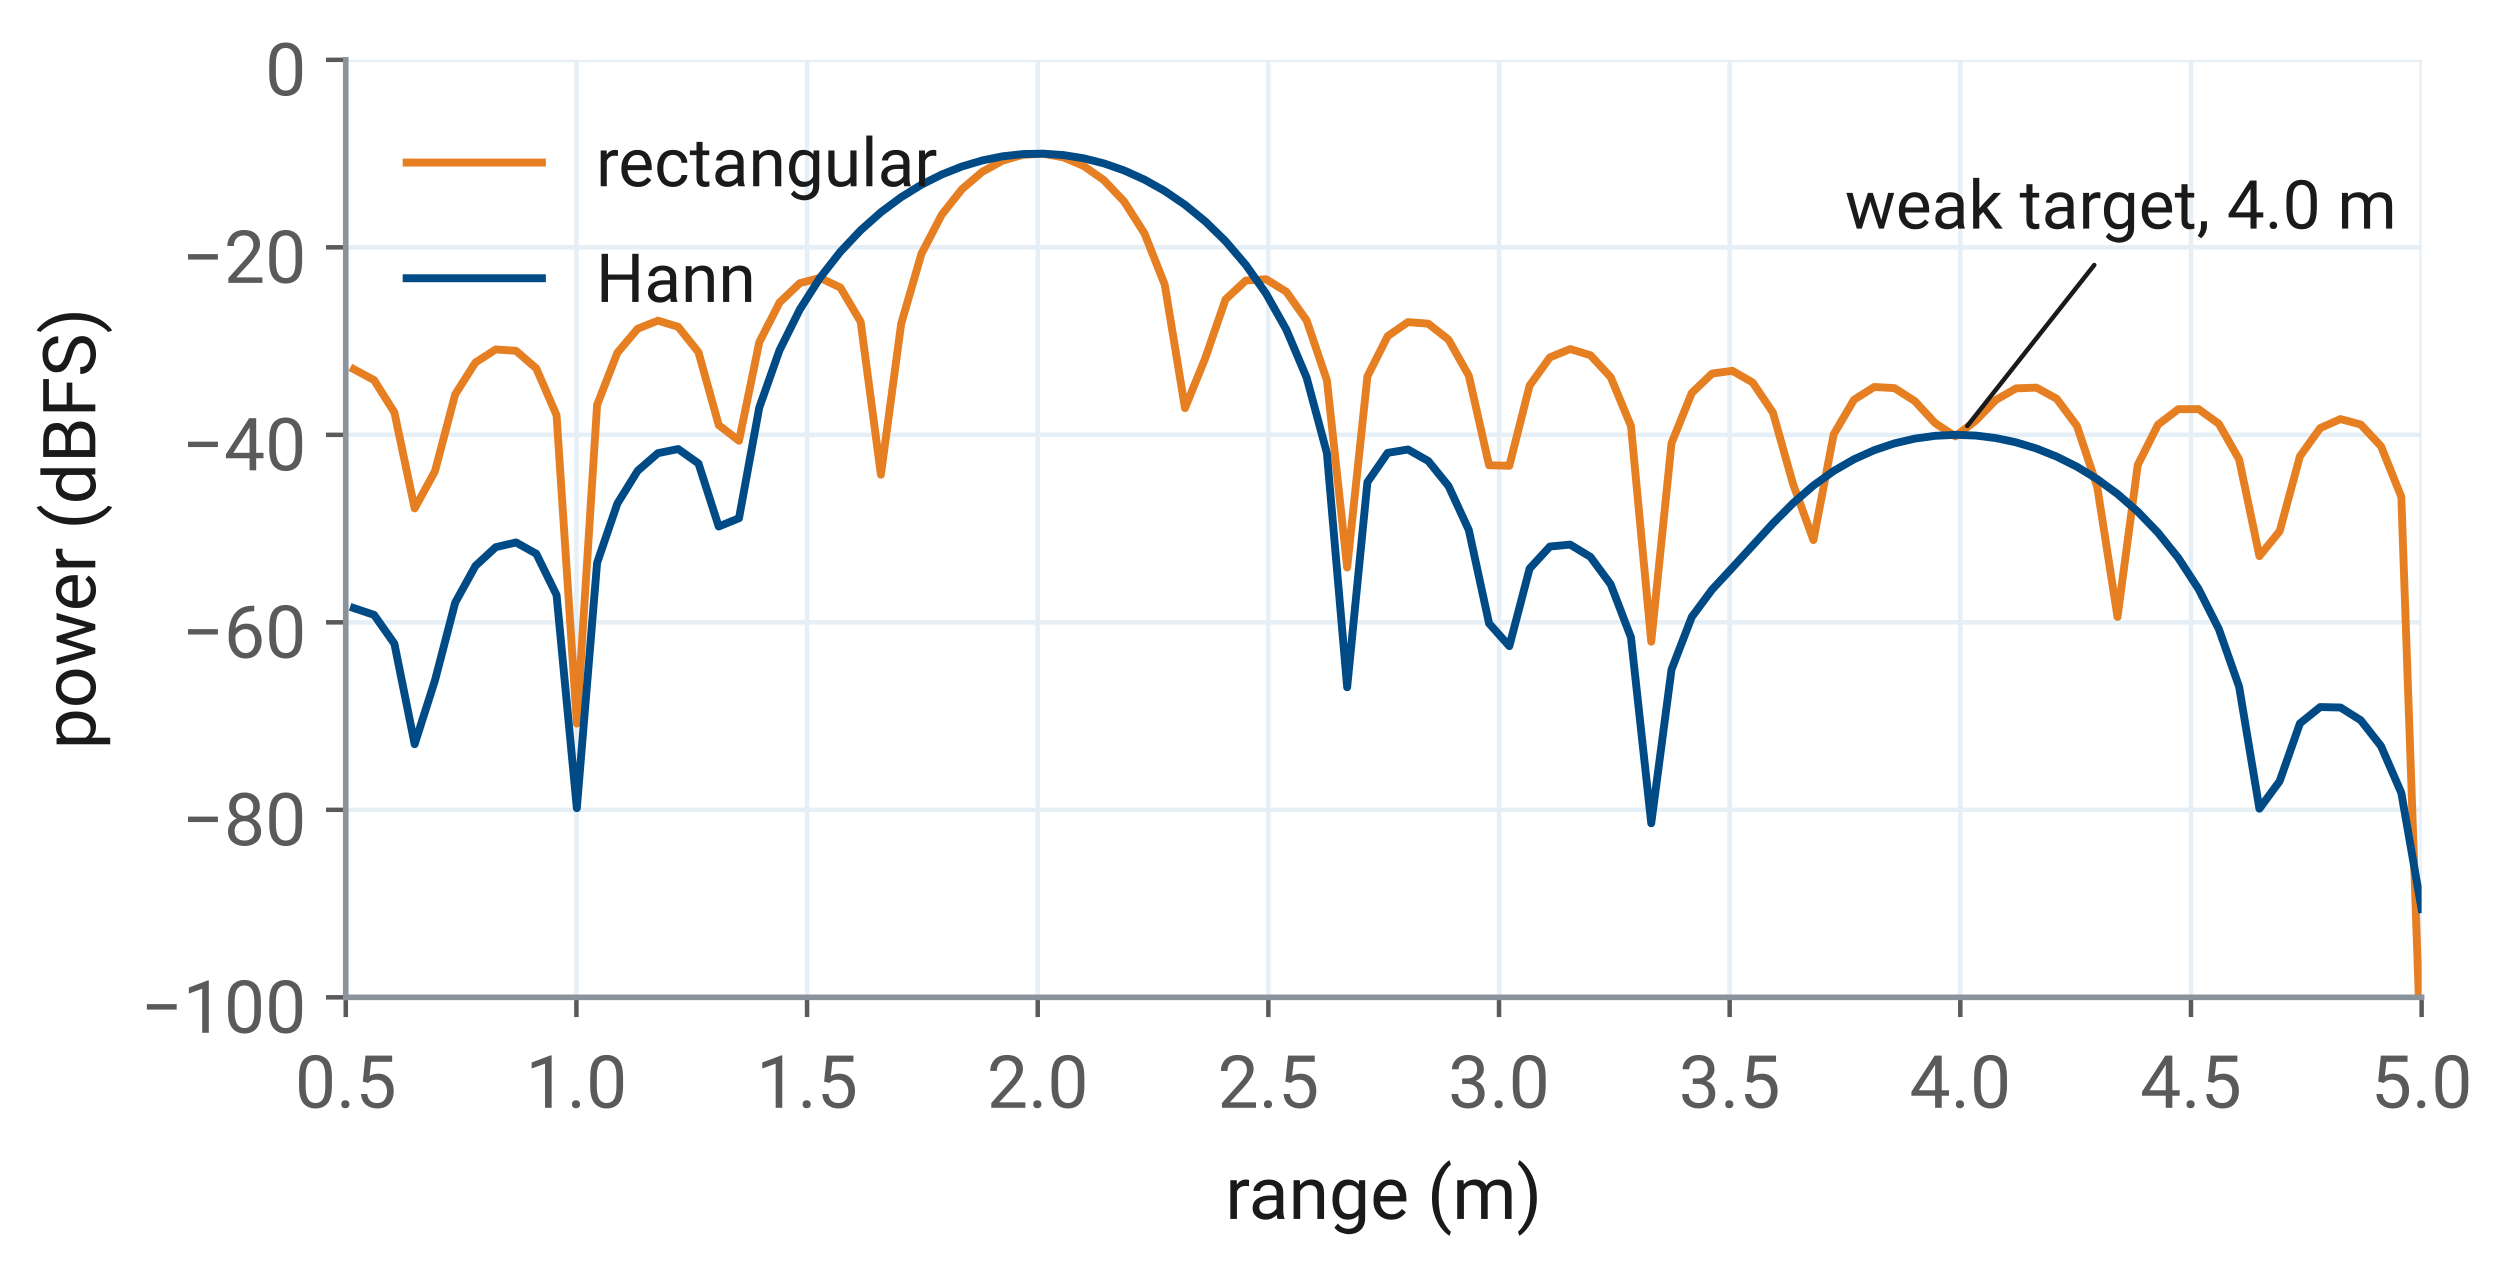
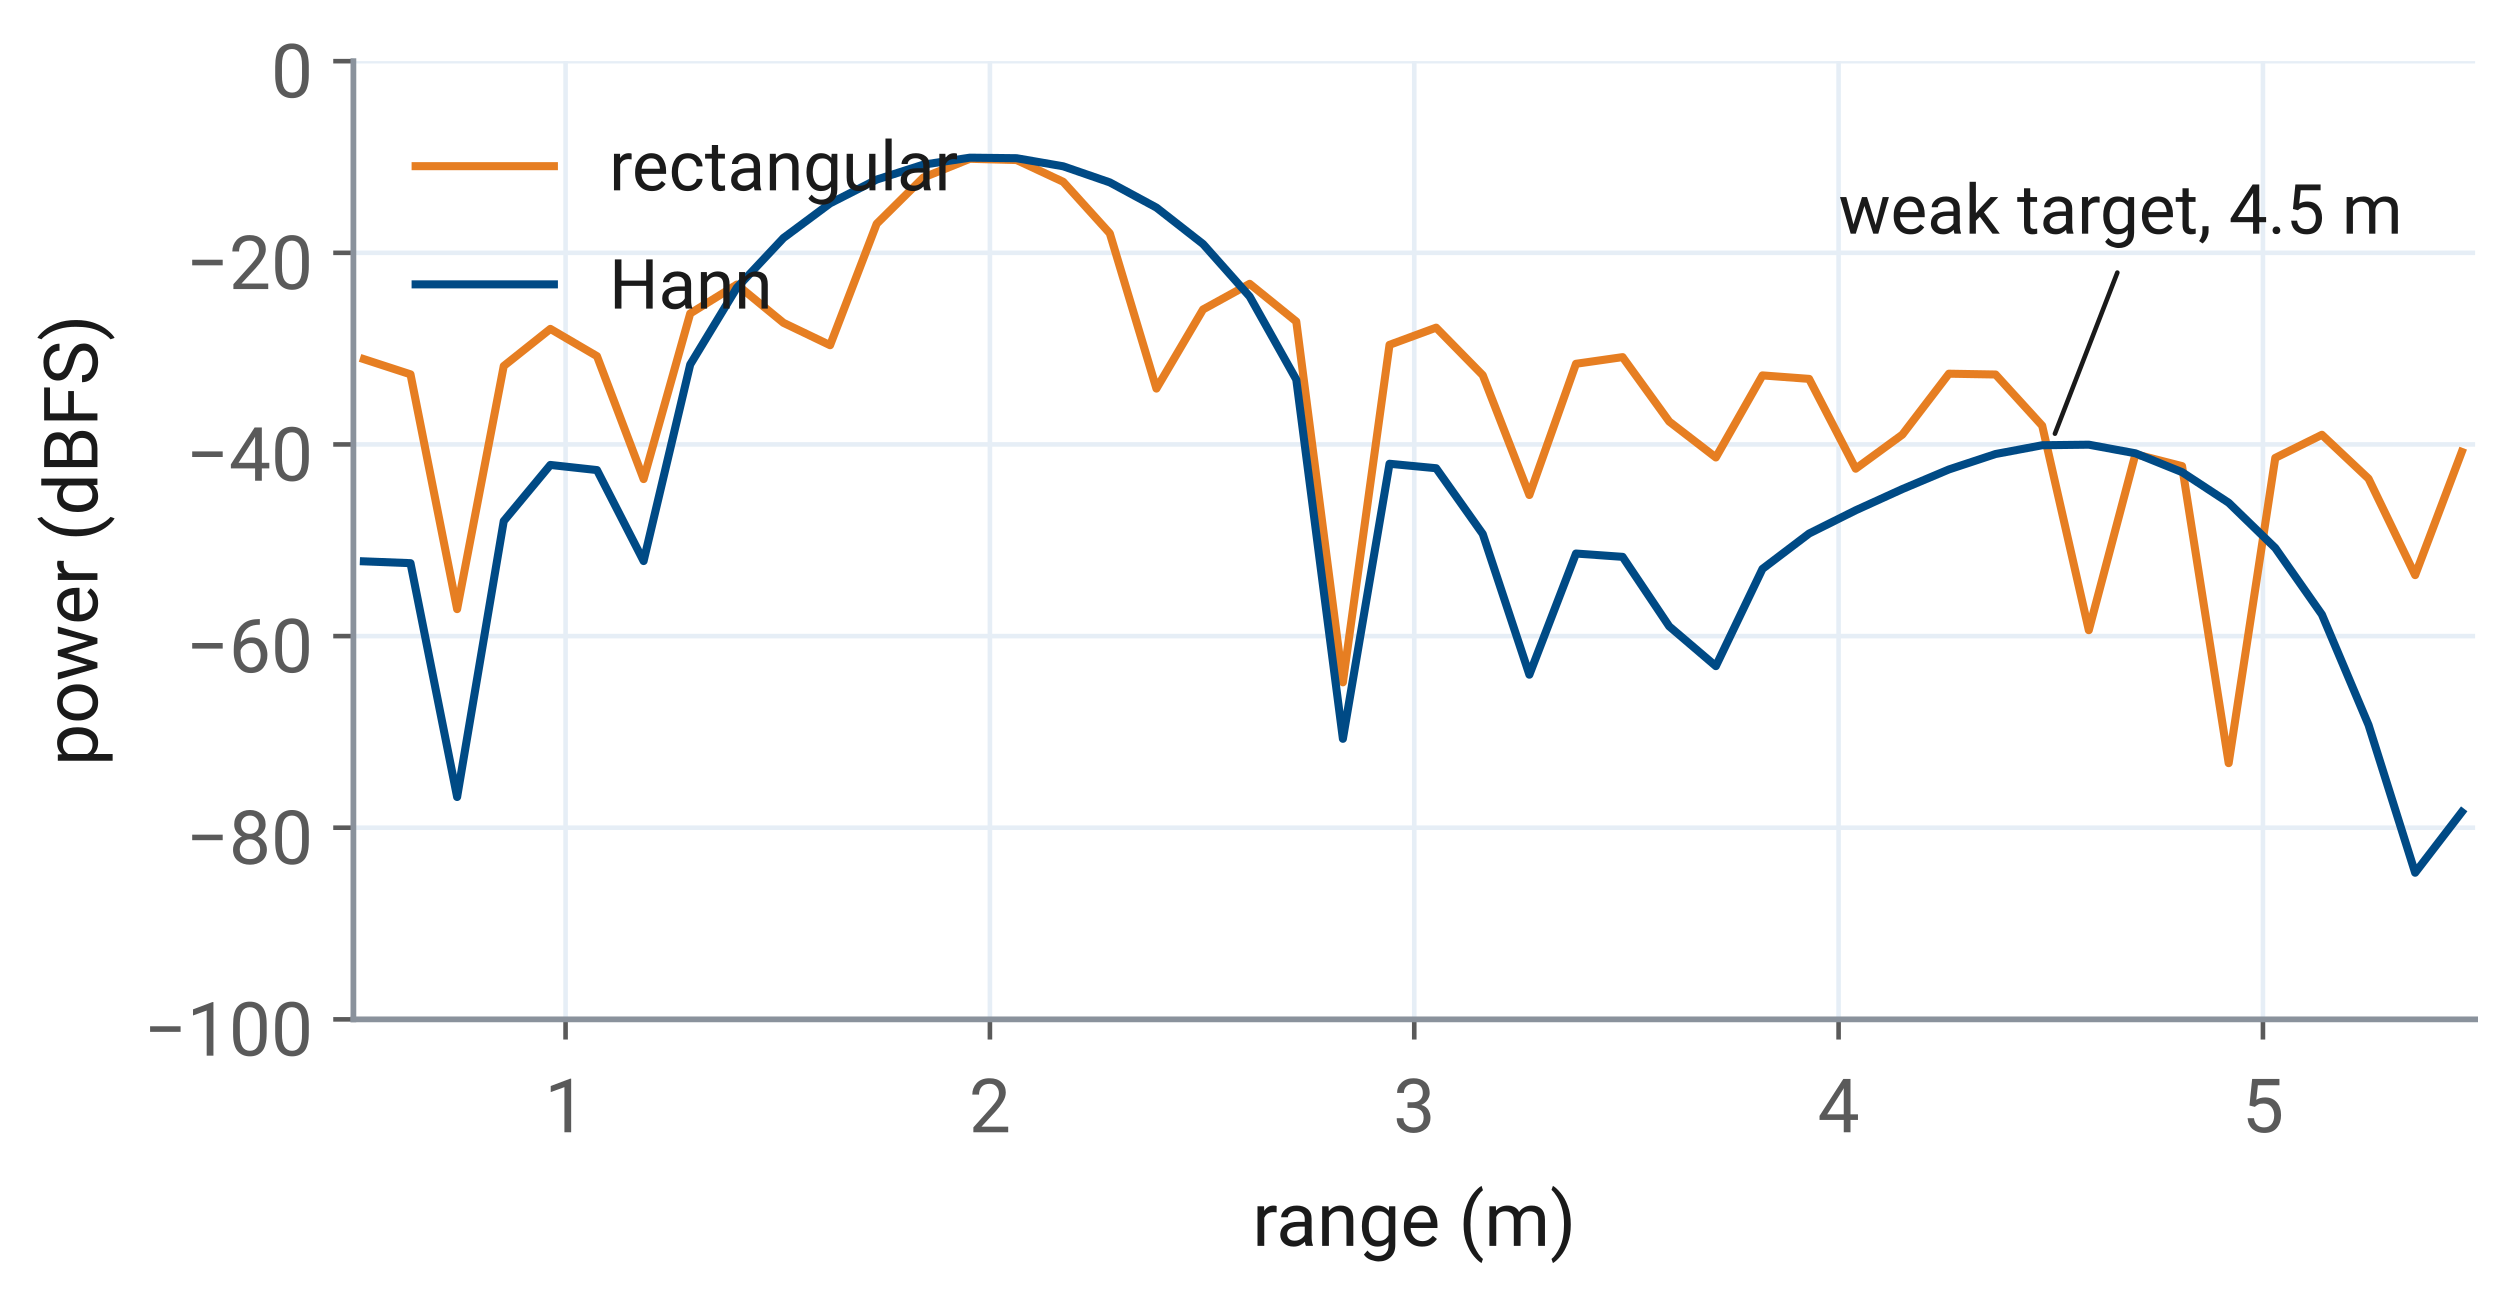
- <svg xmlns="http://www.w3.org/2000/svg" xmlns:xlink="http://www.w3.org/1999/xlink" width="443.528pt" height="223.716pt" viewBox="0 0 443.528 223.716" version="1.1">
+ <svg xmlns="http://www.w3.org/2000/svg" xmlns:xlink="http://www.w3.org/1999/xlink" width="433.942pt" height="223.716pt" viewBox="0 0 433.942 223.716" version="1.1">
  <defs>
    <style type="text/css">*{stroke-linejoin: round; stroke-linecap: butt}</style>
  </defs>
  <g id="figure_1">
    <g id="patch_1">
-       <path d="M 0 223.716  L 443.528 223.716  L 443.528 0  L 0 0  L 0 223.716  z " style="fill: none" />
+       <path d="M 0 223.716  L 433.942 223.716  L 433.942 0  L 0 0  L 0 223.716  z " style="fill: none" />
    </g>
    <g id="axes_1">
      <g id="patch_2">
        <path d="M 61.342 176.937  L 429.622 176.937  L 429.622 10.617  L 61.342 10.617  L 61.342 176.937  z " style="fill: none" />
      </g>
      <g id="matplotlib.axis_1">
        <g id="xtick_1">
          <g id="line2d_1">
-             <path d="M 61.342 176.937  L 61.342 10.617  " clip-path="url(#p579aee14a1)" style="fill: none; stroke: #e6eef6; stroke-width: 0.8; stroke-linecap: square" />
+             <path d="M 98.17 176.937  L 98.17 10.617  " clip-path="url(#pdf47457578)" style="fill: none; stroke: #e6eef6; stroke-width: 0.8; stroke-linecap: square" />
          </g>
          <g id="line2d_2">
            <defs>
-               <path id="m8863712139" d="M 0 0  L 0 3.5  " style="stroke: #5a5a5a; stroke-width: 0.8" />
+               <path id="m568447b4df" d="M 0 0  L 0 3.5  " style="stroke: #5a5a5a; stroke-width: 0.8" />
            </defs>
            <g>
-               <use xlink:href="#m8863712139" x="61.342" y="176.937" style="fill: #5a5a5a; stroke: #5a5a5a; stroke-width: 0.8" />
+               <use xlink:href="#m568447b4df" x="98.17" y="176.937" style="fill: #5a5a5a; stroke: #5a5a5a; stroke-width: 0.8" />
            </g>
          </g>
          <g id="text_1">
-             <text style="font-size: 13px; font-family:'Source Sans Pro', 'Segoe UI', Roboto, Helvetica, Arial, sans-serif; text-anchor: middle; fill: #5a5a5a" x="61.342" y="196.531" transform="rotate(-0 61.34152 196.5306)">0.5</text>
+             <text style="font-size: 13px; font-family:'Source Sans Pro', 'Segoe UI', Roboto, Helvetica, Arial, sans-serif; text-anchor: middle; fill: #5a5a5a" x="98.17" y="196.531" transform="rotate(-0 98.16952 196.5306)">1</text>
          </g>
        </g>
        <g id="xtick_2">
          <g id="line2d_3">
-             <path d="M 102.262 176.937  L 102.262 10.617  " clip-path="url(#p579aee14a1)" style="fill: none; stroke: #e6eef6; stroke-width: 0.8; stroke-linecap: square" />
+             <path d="M 171.826 176.937  L 171.826 10.617  " clip-path="url(#pdf47457578)" style="fill: none; stroke: #e6eef6; stroke-width: 0.8; stroke-linecap: square" />
          </g>
          <g id="line2d_4">
            <g>
-               <use xlink:href="#m8863712139" x="102.262" y="176.937" style="fill: #5a5a5a; stroke: #5a5a5a; stroke-width: 0.8" />
+               <use xlink:href="#m568447b4df" x="171.826" y="176.937" style="fill: #5a5a5a; stroke: #5a5a5a; stroke-width: 0.8" />
            </g>
          </g>
          <g id="text_2">
-             <text style="font-size: 13px; font-family:'Source Sans Pro', 'Segoe UI', Roboto, Helvetica, Arial, sans-serif; text-anchor: middle; fill: #5a5a5a" x="102.262" y="196.531" transform="rotate(-0 102.2615 196.5306)">1.0</text>
+             <text style="font-size: 13px; font-family:'Source Sans Pro', 'Segoe UI', Roboto, Helvetica, Arial, sans-serif; text-anchor: middle; fill: #5a5a5a" x="171.826" y="196.531" transform="rotate(-0 171.8255 196.5306)">2</text>
          </g>
        </g>
        <g id="xtick_3">
          <g id="line2d_5">
-             <path d="M 143.182 176.937  L 143.182 10.617  " clip-path="url(#p579aee14a1)" style="fill: none; stroke: #e6eef6; stroke-width: 0.8; stroke-linecap: square" />
+             <path d="M 245.482 176.937  L 245.482 10.617  " clip-path="url(#pdf47457578)" style="fill: none; stroke: #e6eef6; stroke-width: 0.8; stroke-linecap: square" />
          </g>
          <g id="line2d_6">
            <g>
-               <use xlink:href="#m8863712139" x="143.182" y="176.937" style="fill: #5a5a5a; stroke: #5a5a5a; stroke-width: 0.8" />
+               <use xlink:href="#m568447b4df" x="245.482" y="176.937" style="fill: #5a5a5a; stroke: #5a5a5a; stroke-width: 0.8" />
            </g>
          </g>
          <g id="text_3">
-             <text style="font-size: 13px; font-family:'Source Sans Pro', 'Segoe UI', Roboto, Helvetica, Arial, sans-serif; text-anchor: middle; fill: #5a5a5a" x="143.182" y="196.531" transform="rotate(-0 143.1815 196.5306)">1.5</text>
+             <text style="font-size: 13px; font-family:'Source Sans Pro', 'Segoe UI', Roboto, Helvetica, Arial, sans-serif; text-anchor: middle; fill: #5a5a5a" x="245.482" y="196.531" transform="rotate(-0 245.4815 196.5306)">3</text>
          </g>
        </g>
        <g id="xtick_4">
          <g id="line2d_7">
-             <path d="M 184.102 176.937  L 184.102 10.617  " clip-path="url(#p579aee14a1)" style="fill: none; stroke: #e6eef6; stroke-width: 0.8; stroke-linecap: square" />
+             <path d="M 319.138 176.937  L 319.138 10.617  " clip-path="url(#pdf47457578)" style="fill: none; stroke: #e6eef6; stroke-width: 0.8; stroke-linecap: square" />
          </g>
          <g id="line2d_8">
            <g>
-               <use xlink:href="#m8863712139" x="184.102" y="176.937" style="fill: #5a5a5a; stroke: #5a5a5a; stroke-width: 0.8" />
+               <use xlink:href="#m568447b4df" x="319.138" y="176.937" style="fill: #5a5a5a; stroke: #5a5a5a; stroke-width: 0.8" />
            </g>
          </g>
          <g id="text_4">
-             <text style="font-size: 13px; font-family:'Source Sans Pro', 'Segoe UI', Roboto, Helvetica, Arial, sans-serif; text-anchor: middle; fill: #5a5a5a" x="184.102" y="196.531" transform="rotate(-0 184.1015 196.5306)">2.0</text>
+             <text style="font-size: 13px; font-family:'Source Sans Pro', 'Segoe UI', Roboto, Helvetica, Arial, sans-serif; text-anchor: middle; fill: #5a5a5a" x="319.138" y="196.531" transform="rotate(-0 319.1375 196.5306)">4</text>
          </g>
        </g>
        <g id="xtick_5">
          <g id="line2d_9">
-             <path d="M 225.022 176.937  L 225.022 10.617  " clip-path="url(#p579aee14a1)" style="fill: none; stroke: #e6eef6; stroke-width: 0.8; stroke-linecap: square" />
+             <path d="M 392.794 176.937  L 392.794 10.617  " clip-path="url(#pdf47457578)" style="fill: none; stroke: #e6eef6; stroke-width: 0.8; stroke-linecap: square" />
          </g>
          <g id="line2d_10">
            <g>
-               <use xlink:href="#m8863712139" x="225.022" y="176.937" style="fill: #5a5a5a; stroke: #5a5a5a; stroke-width: 0.8" />
+               <use xlink:href="#m568447b4df" x="392.794" y="176.937" style="fill: #5a5a5a; stroke: #5a5a5a; stroke-width: 0.8" />
            </g>
          </g>
          <g id="text_5">
-             <text style="font-size: 13px; font-family:'Source Sans Pro', 'Segoe UI', Roboto, Helvetica, Arial, sans-serif; text-anchor: middle; fill: #5a5a5a" x="225.022" y="196.531" transform="rotate(-0 225.0215 196.5306)">2.5</text>
-           </g>
-         </g>
-         <g id="xtick_6">
-           <g id="line2d_11">
-             <path d="M 265.942 176.937  L 265.942 10.617  " clip-path="url(#p579aee14a1)" style="fill: none; stroke: #e6eef6; stroke-width: 0.8; stroke-linecap: square" />
-           </g>
-           <g id="line2d_12">
-             <g>
-               <use xlink:href="#m8863712139" x="265.942" y="176.937" style="fill: #5a5a5a; stroke: #5a5a5a; stroke-width: 0.8" />
-             </g>
-           </g>
-           <g id="text_6">
-             <text style="font-size: 13px; font-family:'Source Sans Pro', 'Segoe UI', Roboto, Helvetica, Arial, sans-serif; text-anchor: middle; fill: #5a5a5a" x="265.942" y="196.531" transform="rotate(-0 265.9415 196.5306)">3.0</text>
-           </g>
-         </g>
-         <g id="xtick_7">
-           <g id="line2d_13">
-             <path d="M 306.862 176.937  L 306.862 10.617  " clip-path="url(#p579aee14a1)" style="fill: none; stroke: #e6eef6; stroke-width: 0.8; stroke-linecap: square" />
-           </g>
-           <g id="line2d_14">
-             <g>
-               <use xlink:href="#m8863712139" x="306.862" y="176.937" style="fill: #5a5a5a; stroke: #5a5a5a; stroke-width: 0.8" />
-             </g>
-           </g>
-           <g id="text_7">
-             <text style="font-size: 13px; font-family:'Source Sans Pro', 'Segoe UI', Roboto, Helvetica, Arial, sans-serif; text-anchor: middle; fill: #5a5a5a" x="306.862" y="196.531" transform="rotate(-0 306.8615 196.5306)">3.5</text>
-           </g>
-         </g>
-         <g id="xtick_8">
-           <g id="line2d_15">
-             <path d="M 347.782 176.937  L 347.782 10.617  " clip-path="url(#p579aee14a1)" style="fill: none; stroke: #e6eef6; stroke-width: 0.8; stroke-linecap: square" />
-           </g>
-           <g id="line2d_16">
-             <g>
-               <use xlink:href="#m8863712139" x="347.782" y="176.937" style="fill: #5a5a5a; stroke: #5a5a5a; stroke-width: 0.8" />
-             </g>
-           </g>
-           <g id="text_8">
-             <text style="font-size: 13px; font-family:'Source Sans Pro', 'Segoe UI', Roboto, Helvetica, Arial, sans-serif; text-anchor: middle; fill: #5a5a5a" x="347.782" y="196.531" transform="rotate(-0 347.7815 196.5306)">4.0</text>
-           </g>
-         </g>
-         <g id="xtick_9">
-           <g id="line2d_17">
-             <path d="M 388.702 176.937  L 388.702 10.617  " clip-path="url(#p579aee14a1)" style="fill: none; stroke: #e6eef6; stroke-width: 0.8; stroke-linecap: square" />
-           </g>
-           <g id="line2d_18">
-             <g>
-               <use xlink:href="#m8863712139" x="388.702" y="176.937" style="fill: #5a5a5a; stroke: #5a5a5a; stroke-width: 0.8" />
-             </g>
-           </g>
-           <g id="text_9">
-             <text style="font-size: 13px; font-family:'Source Sans Pro', 'Segoe UI', Roboto, Helvetica, Arial, sans-serif; text-anchor: middle; fill: #5a5a5a" x="388.702" y="196.531" transform="rotate(-0 388.7015 196.5306)">4.5</text>
-           </g>
-         </g>
-         <g id="xtick_10">
-           <g id="line2d_19">
-             <path d="M 429.622 176.937  L 429.622 10.617  " clip-path="url(#p579aee14a1)" style="fill: none; stroke: #e6eef6; stroke-width: 0.8; stroke-linecap: square" />
-           </g>
-           <g id="line2d_20">
-             <g>
-               <use xlink:href="#m8863712139" x="429.622" y="176.937" style="fill: #5a5a5a; stroke: #5a5a5a; stroke-width: 0.8" />
-             </g>
-           </g>
-           <g id="text_10">
-             <text style="font-size: 13px; font-family:'Source Sans Pro', 'Segoe UI', Roboto, Helvetica, Arial, sans-serif; text-anchor: middle; fill: #5a5a5a" x="429.622" y="196.531" transform="rotate(-0 429.6215 196.5306)">5.0</text>
-           </g>
-         </g>
-         <g id="text_11">
+             <text style="font-size: 13px; font-family:'Source Sans Pro', 'Segoe UI', Roboto, Helvetica, Arial, sans-serif; text-anchor: middle; fill: #5a5a5a" x="392.794" y="196.531" transform="rotate(-0 392.7935 196.5306)">5</text>
+           </g>
+         </g>
+         <g id="text_6">
          <text style="font-size: 13px; font-family:'Source Sans Pro', 'Segoe UI', Roboto, Helvetica, Arial, sans-serif; text-anchor: middle; fill: #1a1a1a" x="245.482" y="216.26" transform="rotate(-0 245.4815 216.2601)">range (m)</text>
        </g>
      </g>
      <g id="matplotlib.axis_2">
        <g id="ytick_1">
+           <g id="line2d_11">
+             <path d="M 61.342 176.937  L 429.622 176.937  " clip-path="url(#pdf47457578)" style="fill: none; stroke: #e6eef6; stroke-width: 0.8; stroke-linecap: square" />
+           </g>
+           <g id="line2d_12">
+             <defs>
+               <path id="m41f3f8dce3" d="M 0 0  L -3.5 0  " style="stroke: #5a5a5a; stroke-width: 0.8" />
+             </defs>
+             <g>
+               <use xlink:href="#m41f3f8dce3" x="61.342" y="176.937" style="fill: #5a5a5a; stroke: #5a5a5a; stroke-width: 0.8" />
+             </g>
+           </g>
+           <g id="text_7">
+             <text style="font-size: 13px; font-family:'Source Sans Pro', 'Segoe UI', Roboto, Helvetica, Arial, sans-serif; text-anchor: end; fill: #5a5a5a" x="54.342" y="183.234" transform="rotate(-0 54.34152 183.2337)">−100</text>
+           </g>
+         </g>
+         <g id="ytick_2">
+           <g id="line2d_13">
+             <path d="M 61.342 143.673  L 429.622 143.673  " clip-path="url(#pdf47457578)" style="fill: none; stroke: #e6eef6; stroke-width: 0.8; stroke-linecap: square" />
+           </g>
+           <g id="line2d_14">
+             <g>
+               <use xlink:href="#m41f3f8dce3" x="61.342" y="143.673" style="fill: #5a5a5a; stroke: #5a5a5a; stroke-width: 0.8" />
+             </g>
+           </g>
+           <g id="text_8">
+             <text style="font-size: 13px; font-family:'Source Sans Pro', 'Segoe UI', Roboto, Helvetica, Arial, sans-serif; text-anchor: end; fill: #5a5a5a" x="54.342" y="149.97" transform="rotate(-0 54.34152 149.9698)">−80</text>
+           </g>
+         </g>
+         <g id="ytick_3">
+           <g id="line2d_15">
+             <path d="M 61.342 110.409  L 429.622 110.409  " clip-path="url(#pdf47457578)" style="fill: none; stroke: #e6eef6; stroke-width: 0.8; stroke-linecap: square" />
+           </g>
+           <g id="line2d_16">
+             <g>
+               <use xlink:href="#m41f3f8dce3" x="61.342" y="110.409" style="fill: #5a5a5a; stroke: #5a5a5a; stroke-width: 0.8" />
+             </g>
+           </g>
+           <g id="text_9">
+             <text style="font-size: 13px; font-family:'Source Sans Pro', 'Segoe UI', Roboto, Helvetica, Arial, sans-serif; text-anchor: end; fill: #5a5a5a" x="54.342" y="116.706" transform="rotate(-0 54.34152 116.7057)">−60</text>
+           </g>
+         </g>
+         <g id="ytick_4">
+           <g id="line2d_17">
+             <path d="M 61.342 77.145  L 429.622 77.145  " clip-path="url(#pdf47457578)" style="fill: none; stroke: #e6eef6; stroke-width: 0.8; stroke-linecap: square" />
+           </g>
+           <g id="line2d_18">
+             <g>
+               <use xlink:href="#m41f3f8dce3" x="61.342" y="77.145" style="fill: #5a5a5a; stroke: #5a5a5a; stroke-width: 0.8" />
+             </g>
+           </g>
+           <g id="text_10">
+             <text style="font-size: 13px; font-family:'Source Sans Pro', 'Segoe UI', Roboto, Helvetica, Arial, sans-serif; text-anchor: end; fill: #5a5a5a" x="54.342" y="83.442" transform="rotate(-0 54.34152 83.44175)">−40</text>
+           </g>
+         </g>
+         <g id="ytick_5">
+           <g id="line2d_19">
+             <path d="M 61.342 43.881  L 429.622 43.881  " clip-path="url(#pdf47457578)" style="fill: none; stroke: #e6eef6; stroke-width: 0.8; stroke-linecap: square" />
+           </g>
+           <g id="line2d_20">
+             <g>
+               <use xlink:href="#m41f3f8dce3" x="61.342" y="43.881" style="fill: #5a5a5a; stroke: #5a5a5a; stroke-width: 0.8" />
+             </g>
+           </g>
+           <g id="text_11">
+             <text style="font-size: 13px; font-family:'Source Sans Pro', 'Segoe UI', Roboto, Helvetica, Arial, sans-serif; text-anchor: end; fill: #5a5a5a" x="54.342" y="50.178" transform="rotate(-0 54.34152 50.17775)">−20</text>
+           </g>
+         </g>
+         <g id="ytick_6">
          <g id="line2d_21">
-             <path d="M 61.342 176.937  L 429.622 176.937  " clip-path="url(#p579aee14a1)" style="fill: none; stroke: #e6eef6; stroke-width: 0.8; stroke-linecap: square" />
+             <path d="M 61.342 10.617  L 429.622 10.617  " clip-path="url(#pdf47457578)" style="fill: none; stroke: #e6eef6; stroke-width: 0.8; stroke-linecap: square" />
          </g>
          <g id="line2d_22">
-             <defs>
-               <path id="me98168f09e" d="M 0 0  L -3.5 0  " style="stroke: #5a5a5a; stroke-width: 0.8" />
-             </defs>
-             <g>
-               <use xlink:href="#me98168f09e" x="61.342" y="176.937" style="fill: #5a5a5a; stroke: #5a5a5a; stroke-width: 0.8" />
+             <g>
+               <use xlink:href="#m41f3f8dce3" x="61.342" y="10.617" style="fill: #5a5a5a; stroke: #5a5a5a; stroke-width: 0.8" />
            </g>
          </g>
          <g id="text_12">
-             <text style="font-size: 13px; font-family:'Source Sans Pro', 'Segoe UI', Roboto, Helvetica, Arial, sans-serif; text-anchor: end; fill: #5a5a5a" x="54.342" y="183.234" transform="rotate(-0 54.34152 183.2337)">−100</text>
-           </g>
-         </g>
-         <g id="ytick_2">
-           <g id="line2d_23">
-             <path d="M 61.342 143.673  L 429.622 143.673  " clip-path="url(#p579aee14a1)" style="fill: none; stroke: #e6eef6; stroke-width: 0.8; stroke-linecap: square" />
-           </g>
-           <g id="line2d_24">
-             <g>
-               <use xlink:href="#me98168f09e" x="61.342" y="143.673" style="fill: #5a5a5a; stroke: #5a5a5a; stroke-width: 0.8" />
-             </g>
-           </g>
-           <g id="text_13">
-             <text style="font-size: 13px; font-family:'Source Sans Pro', 'Segoe UI', Roboto, Helvetica, Arial, sans-serif; text-anchor: end; fill: #5a5a5a" x="54.342" y="149.97" transform="rotate(-0 54.34152 149.9698)">−80</text>
-           </g>
-         </g>
-         <g id="ytick_3">
-           <g id="line2d_25">
-             <path d="M 61.342 110.409  L 429.622 110.409  " clip-path="url(#p579aee14a1)" style="fill: none; stroke: #e6eef6; stroke-width: 0.8; stroke-linecap: square" />
-           </g>
-           <g id="line2d_26">
-             <g>
-               <use xlink:href="#me98168f09e" x="61.342" y="110.409" style="fill: #5a5a5a; stroke: #5a5a5a; stroke-width: 0.8" />
-             </g>
-           </g>
-           <g id="text_14">
-             <text style="font-size: 13px; font-family:'Source Sans Pro', 'Segoe UI', Roboto, Helvetica, Arial, sans-serif; text-anchor: end; fill: #5a5a5a" x="54.342" y="116.706" transform="rotate(-0 54.34152 116.7057)">−60</text>
-           </g>
-         </g>
-         <g id="ytick_4">
-           <g id="line2d_27">
-             <path d="M 61.342 77.145  L 429.622 77.145  " clip-path="url(#p579aee14a1)" style="fill: none; stroke: #e6eef6; stroke-width: 0.8; stroke-linecap: square" />
-           </g>
-           <g id="line2d_28">
-             <g>
-               <use xlink:href="#me98168f09e" x="61.342" y="77.145" style="fill: #5a5a5a; stroke: #5a5a5a; stroke-width: 0.8" />
-             </g>
-           </g>
-           <g id="text_15">
-             <text style="font-size: 13px; font-family:'Source Sans Pro', 'Segoe UI', Roboto, Helvetica, Arial, sans-serif; text-anchor: end; fill: #5a5a5a" x="54.342" y="83.442" transform="rotate(-0 54.34152 83.44175)">−40</text>
-           </g>
-         </g>
-         <g id="ytick_5">
-           <g id="line2d_29">
-             <path d="M 61.342 43.881  L 429.622 43.881  " clip-path="url(#p579aee14a1)" style="fill: none; stroke: #e6eef6; stroke-width: 0.8; stroke-linecap: square" />
-           </g>
-           <g id="line2d_30">
-             <g>
-               <use xlink:href="#me98168f09e" x="61.342" y="43.881" style="fill: #5a5a5a; stroke: #5a5a5a; stroke-width: 0.8" />
-             </g>
-           </g>
-           <g id="text_16">
-             <text style="font-size: 13px; font-family:'Source Sans Pro', 'Segoe UI', Roboto, Helvetica, Arial, sans-serif; text-anchor: end; fill: #5a5a5a" x="54.342" y="50.178" transform="rotate(-0 54.34152 50.17775)">−20</text>
-           </g>
-         </g>
-         <g id="ytick_6">
-           <g id="line2d_31">
-             <path d="M 61.342 10.617  L 429.622 10.617  " clip-path="url(#p579aee14a1)" style="fill: none; stroke: #e6eef6; stroke-width: 0.8; stroke-linecap: square" />
-           </g>
-           <g id="line2d_32">
-             <g>
-               <use xlink:href="#me98168f09e" x="61.342" y="10.617" style="fill: #5a5a5a; stroke: #5a5a5a; stroke-width: 0.8" />
-             </g>
-           </g>
-           <g id="text_17">
            <text style="font-size: 13px; font-family:'Source Sans Pro', 'Segoe UI', Roboto, Helvetica, Arial, sans-serif; text-anchor: end; fill: #5a5a5a" x="54.342" y="16.914" transform="rotate(-0 54.34152 16.91375)">0</text>
          </g>
        </g>
-         <g id="text_18">
+         <g id="text_13">
          <text style="font-size: 13px; font-family:'Source Sans Pro', 'Segoe UI', Roboto, Helvetica, Arial, sans-serif; text-anchor: middle; fill: #1a1a1a" x="16.914" y="93.777" transform="rotate(-90 16.91375 93.77688)">power (dBFS)</text>
        </g>
      </g>
-       <g id="line2d_33">
-         <path d="M 62.774 65.502  L 66.37 67.441  L 69.967 73.165  L 73.563 90.194  L 77.16 83.621  L 80.756 69.968  L 84.353 64.303  L 87.949 61.996  L 91.546 62.237  L 95.142 65.357  L 98.739 73.669  L 102.335 128.366  L 105.932 71.835  L 109.528 62.583  L 113.125 58.322  L 116.721 56.884  L 120.317 57.983  L 123.914 62.482  L 127.51 75.416  L 131.107 78.196  L 134.703 60.72  L 138.3 53.668  L 141.896 50.232  L 145.493 49.305  L 149.089 51.014  L 152.686 57.078  L 156.282 84.217  L 159.879 57.437  L 163.475 45.025  L 167.072 38.1  L 170.668 33.549  L 174.265 30.478  L 177.861 28.511  L 181.458 27.471  L 185.054 27.278  L 188.651 27.918  L 192.247 29.438  L 195.844 31.963  L 199.44 35.756  L 203.037 41.394  L 206.633 50.486  L 210.23 72.413  L 213.826 63.542  L 217.423 53.122  L 221.019 49.772  L 224.616 49.542  L 228.212 51.757  L 231.808 56.848  L 235.405 67.462  L 239.001 100.682  L 242.598 66.772  L 246.194 59.626  L 249.791 57.145  L 253.387 57.421  L 256.984 60.255  L 260.58 66.643  L 264.177 82.541  L 267.773 82.635  L 271.37 68.408  L 274.966 63.403  L 278.563 61.927  L 282.159 63.022  L 285.756 66.914  L 289.352 75.574  L 292.949 113.845  L 296.545 78.631  L 300.142 69.71  L 303.738 66.277  L 307.335 65.785  L 310.931 67.844  L 314.528 73.177  L 318.124 85.922  L 321.721 95.812  L 325.317 77.051  L 328.914 70.921  L 332.51 68.654  L 336.107 68.855  L 339.703 71.154  L 343.3 75.049  L 346.896 77.416  L 350.492 74.653  L 354.089 70.959  L 357.685 68.9  L 361.282 68.77  L 364.878 70.746  L 368.475 75.572  L 372.071 86.348  L 375.668 109.455  L 379.264 82.481  L 382.861 75.328  L 386.457 72.592  L 390.054 72.586  L 393.65 75.186  L 397.247 81.517  L 400.843 98.66  L 404.44 94.235  L 408.036 80.95  L 411.633 75.942  L 415.229 74.346  L 418.826 75.321  L 422.422 79.171  L 426.019 88.138  L 429.615 190.957  " clip-path="url(#p579aee14a1)" style="fill: none; stroke: #e67e22; stroke-width: 1.4; stroke-linecap: square" />
-       </g>
-       <g id="line2d_34">
-         <path d="M 62.774 107.882  L 66.37 109.091  L 69.967 114.195  L 73.563 132.026  L 77.16 120.74  L 80.756 106.91  L 84.353 100.389  L 87.949 97.074  L 91.546 96.234  L 95.142 98.241  L 98.739 105.562  L 102.335 143.371  L 105.932 99.852  L 109.528 89.329  L 113.125 83.527  L 116.721 80.396  L 120.317 79.665  L 123.914 82.222  L 127.51 93.406  L 131.107 91.94  L 134.703 72.302  L 138.3 62.125  L 141.896 54.902  L 145.493 49.262  L 149.089 44.667  L 152.686 40.85  L 156.282 37.654  L 159.879 34.981  L 163.475 32.765  L 167.072 30.961  L 170.668 29.536  L 174.265 28.466  L 177.861 27.736  L 181.458 27.336  L 185.054 27.26  L 188.651 27.507  L 192.247 28.081  L 195.844 28.989  L 199.44 30.245  L 203.037 31.868  L 206.633 33.886  L 210.23 36.337  L 213.826 39.278  L 217.423 42.789  L 221.019 46.994  L 224.616 52.1  L 228.212 58.484  L 231.808 66.994  L 235.405 80.374  L 239.001 121.925  L 242.598 85.53  L 246.194 80.339  L 249.791 79.746  L 253.387 81.78  L 256.984 86.226  L 260.58 94.031  L 264.177 110.606  L 267.773 114.629  L 271.37 100.87  L 274.966 96.964  L 278.563 96.616  L 282.159 98.796  L 285.756 103.678  L 289.352 113.077  L 292.949 146.057  L 296.545 118.79  L 300.142 109.453  L 303.738 104.603  L 307.335 100.72  L 310.931 96.791  L 314.528 92.863  L 318.124 89.251  L 321.721 86.136  L 325.317 83.556  L 328.914 81.483  L 332.51 79.866  L 336.107 78.657  L 339.703 77.817  L 343.3 77.317  L 346.896 77.139  L 350.492 77.273  L 354.089 77.718  L 357.685 78.481  L 361.282 79.57  L 364.878 81.004  L 368.475 82.804  L 372.071 85.001  L 375.668 87.637  L 379.264 90.775  L 382.861 94.509  L 386.457 98.992  L 390.054 104.503  L 393.65 111.61  L 397.247 121.845  L 400.843 143.469  L 404.44 138.579  L 408.036 128.335  L 411.633 125.436  L 415.229 125.522  L 418.826 127.782  L 422.422 132.373  L 426.019 140.662  L 429.615 161.263  " clip-path="url(#p579aee14a1)" style="fill: none; stroke: #004a85; stroke-width: 1.4; stroke-linecap: square" />
+       <g id="line2d_23">
+         <path d="M 63.161 62.34  L 71.253 64.975  L 79.346 105.728  L 87.438 63.531  L 95.53 57.088  L 103.622 61.821  L 111.714 83.155  L 119.806 54.41  L 127.898 49.394  L 135.99 56.036  L 144.082 59.921  L 152.174 38.841  L 160.266 30.82  L 168.359 27.562  L 176.451 27.781  L 184.543 31.555  L 192.635 40.504  L 200.727 67.445  L 208.819 53.715  L 216.911 49.264  L 225.003 55.808  L 233.095 118.437  L 241.187 59.854  L 249.279 56.872  L 257.372 65.127  L 265.464 85.922  L 273.556 63.143  L 281.648 61.988  L 289.74 73.17  L 297.832 79.405  L 305.924 65.161  L 314.016 65.764  L 322.108 81.354  L 330.2 75.445  L 338.292 64.865  L 346.384 65.006  L 354.477 73.887  L 362.569 109.387  L 370.661 78.841  L 378.753 80.903  L 386.845 132.464  L 394.937 79.48  L 403.029 75.469  L 411.121 83.081  L 419.213 99.826  L 427.305 78.445  " clip-path="url(#pdf47457578)" style="fill: none; stroke: #e67e22; stroke-width: 1.4; stroke-linecap: square" />
+       </g>
+       <g id="line2d_24">
+         <path d="M 63.161 97.436  L 71.253 97.753  L 79.346 138.337  L 87.438 90.448  L 95.53 80.703  L 103.622 81.593  L 111.714 97.383  L 119.806 63.27  L 127.898 49.94  L 135.99 41.309  L 144.082 35.297  L 152.174 31.167  L 160.266 28.58  L 168.359 27.367  L 176.451 27.461  L 184.543 28.865  L 192.635 31.66  L 200.727 36.032  L 208.819 42.356  L 216.911 51.466  L 225.003 65.882  L 233.095 128.239  L 241.187 80.499  L 249.279 81.273  L 257.372 92.689  L 265.464 117.11  L 273.556 96.081  L 281.648 96.656  L 289.74 108.723  L 297.832 115.626  L 305.924 98.747  L 314.016 92.609  L 322.108 88.573  L 330.2 84.894  L 338.292 81.485  L 346.384 78.806  L 354.477 77.285  L 362.569 77.186  L 370.661 78.683  L 378.753 81.953  L 386.845 87.265  L 394.937 95.123  L 403.029 106.672  L 411.121 125.835  L 419.213 151.485  L 427.305 140.951  " clip-path="url(#pdf47457578)" style="fill: none; stroke: #004a85; stroke-width: 1.4; stroke-linecap: square" />
      </g>
      <g id="patch_3">
        <path d="M 61.342 176.937  L 61.342 10.617  " style="fill: none; stroke: #8a929c; stroke-linejoin: miter; stroke-linecap: square" />
      </g>
      <g id="patch_4">
        <path d="M 61.342 176.937  L 429.622 176.937  " style="fill: none; stroke: #8a929c; stroke-linejoin: miter; stroke-linecap: square" />
      </g>
      <g id="patch_5">
-         <path d="M 371.546 47.018  Q 360.283 61.296 349.02 75.575  " style="fill: none; stroke: #1a1a1a; stroke-width: 0.8; stroke-linecap: round" />
-       </g>
-       <g id="text_19">
-         <text style="font-size: 12px; font-family:'Source Sans Pro', 'Segoe UI', Roboto, Helvetica, Arial, sans-serif; text-anchor: start; fill: #1a1a1a" x="327.322" y="40.554" transform="rotate(-0 327.3215 40.55447)">weak target, 4.0 m</text>
+         <path d="M 367.52 47.319  Q 362.104 61.298 356.689 75.277  " style="fill: none; stroke: #1a1a1a; stroke-width: 0.8; stroke-linecap: round" />
+       </g>
+       <g id="text_14">
+         <text style="font-size: 12px; font-family:'Source Sans Pro', 'Segoe UI', Roboto, Helvetica, Arial, sans-serif; text-anchor: start; fill: #1a1a1a" x="319.138" y="40.554" transform="rotate(-0 319.1375 40.55447)">weak target, 4.5 m</text>
      </g>
      <g id="legend_1">
-         <g id="line2d_35">
+         <g id="line2d_25">
          <path d="M 72.142 28.842  L 84.142 28.842  L 96.142 28.842  " style="fill: none; stroke: #e67e22; stroke-width: 1.4; stroke-linecap: square" />
        </g>
-         <g id="text_20">
+         <g id="text_15">
          <text style="font-size: 12px; font-family:'Source Sans Pro', 'Segoe UI', Roboto, Helvetica, Arial, sans-serif; text-anchor: start; fill: #1a1a1a" x="105.742" y="33.042" transform="rotate(-0 105.7415 33.04187)">rectangular</text>
        </g>
-         <g id="line2d_36">
+         <g id="line2d_26">
          <path d="M 72.142 49.361  L 84.142 49.361  L 96.142 49.361  " style="fill: none; stroke: #004a85; stroke-width: 1.4; stroke-linecap: square" />
        </g>
-         <g id="text_21">
+         <g id="text_16">
          <text style="font-size: 12px; font-family:'Source Sans Pro', 'Segoe UI', Roboto, Helvetica, Arial, sans-serif; text-anchor: start; fill: #1a1a1a" x="105.742" y="53.561" transform="rotate(-0 105.7415 53.56141)">Hann</text>
        </g>
      </g>
    </g>
  </g>
  <defs>
-     <clipPath id="p579aee14a1">
+     <clipPath id="pdf47457578">
      <rect x="61.342" y="10.617" width="368.28" height="166.32" />
    </clipPath>
  </defs>
</svg>
